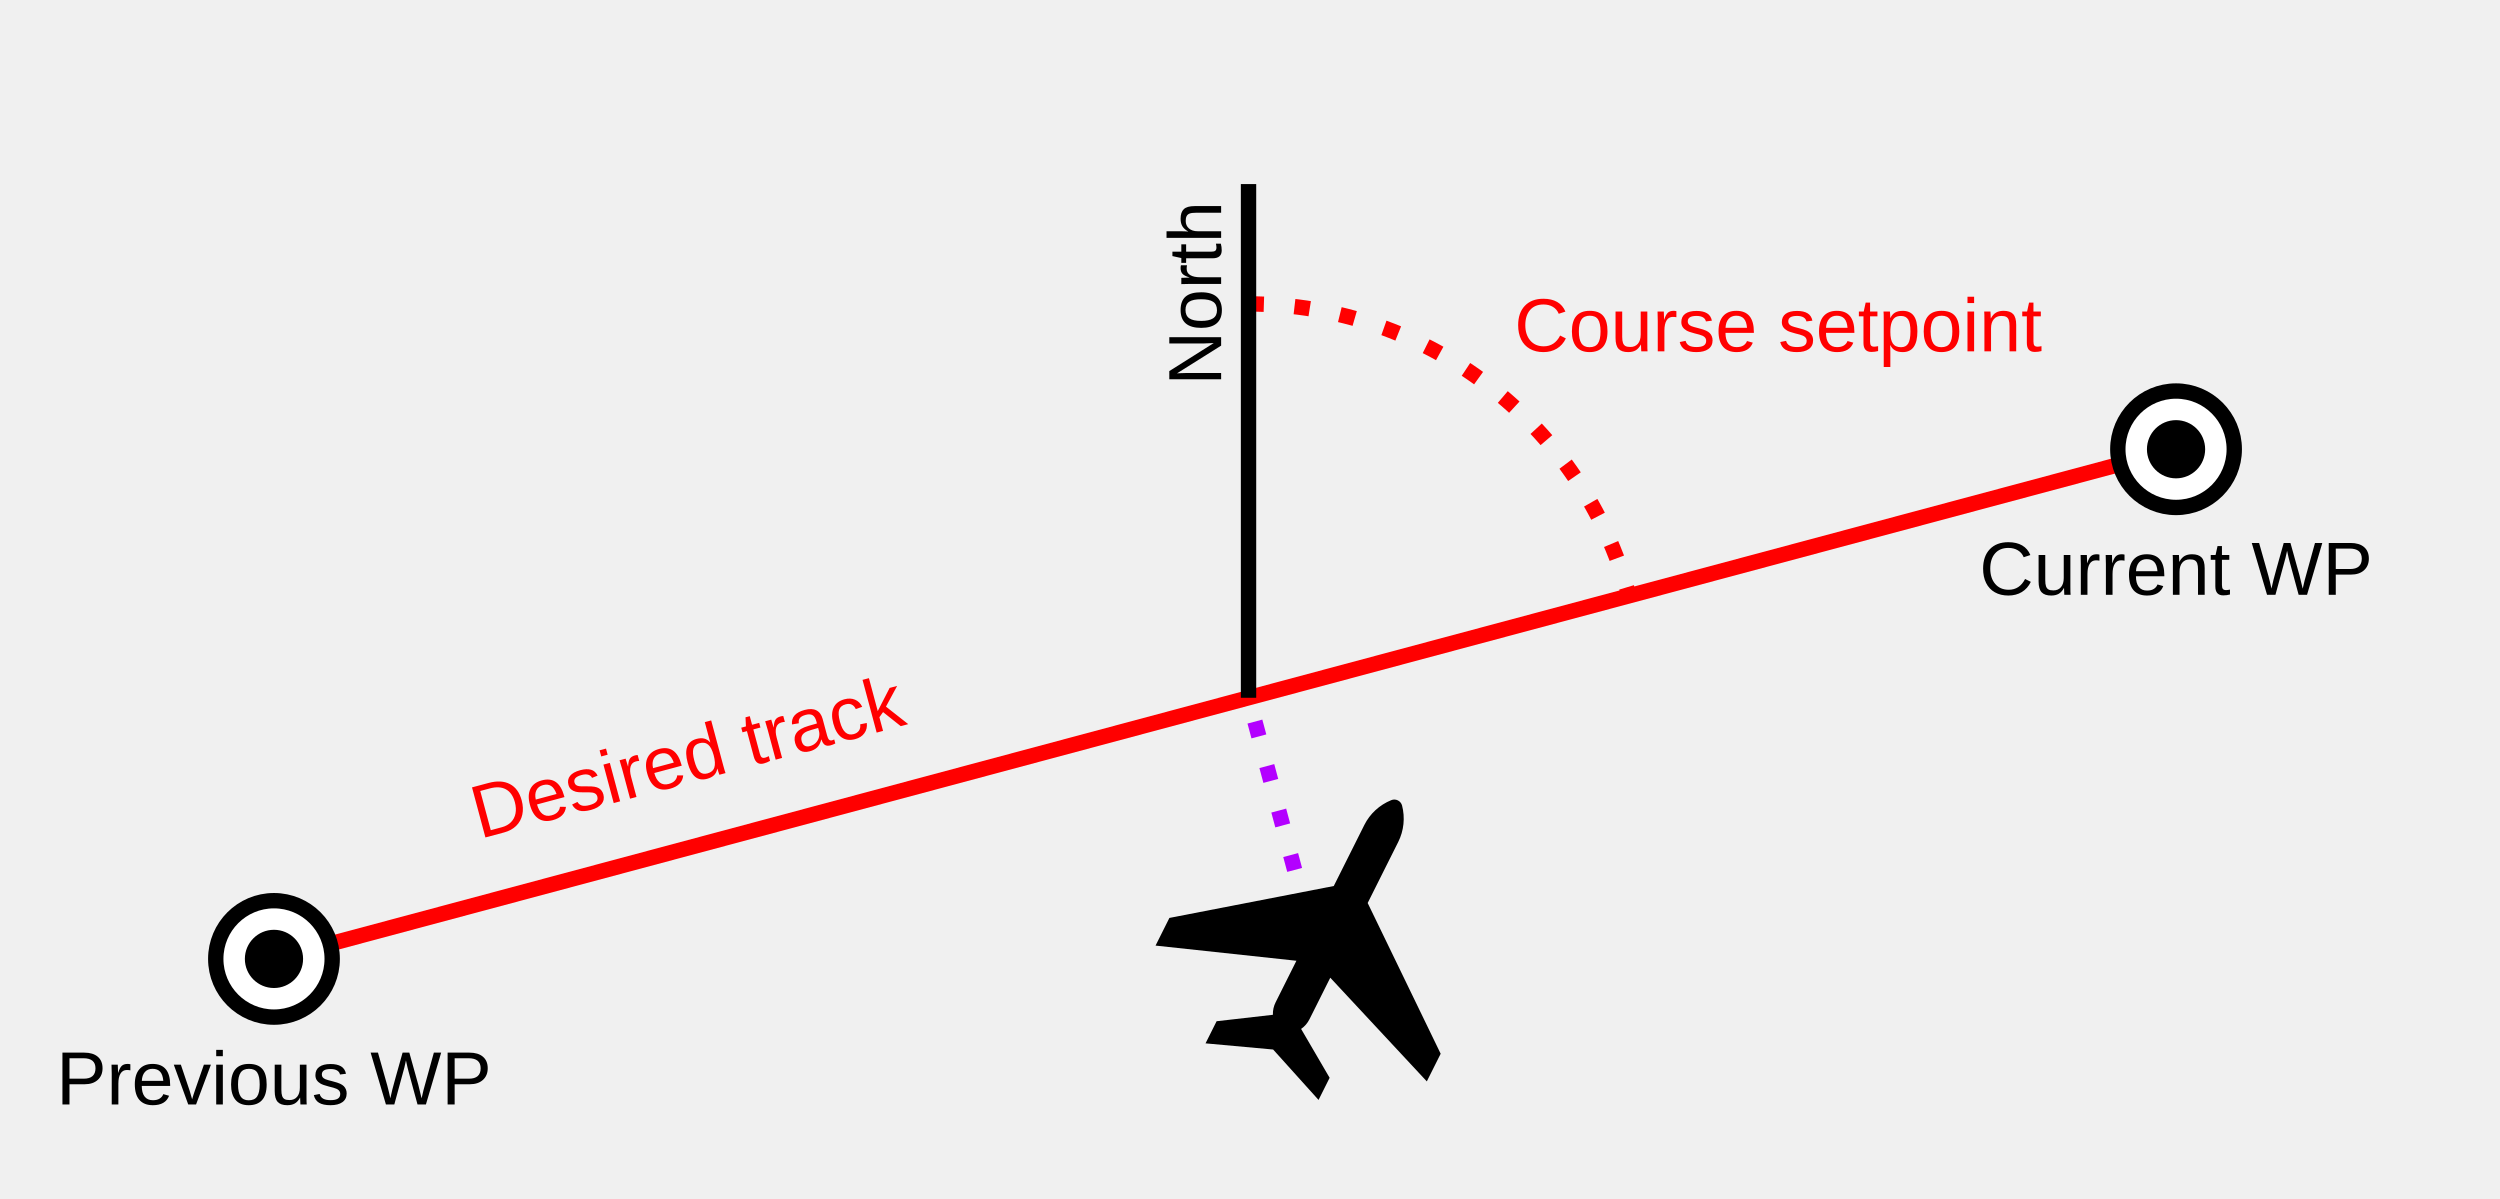
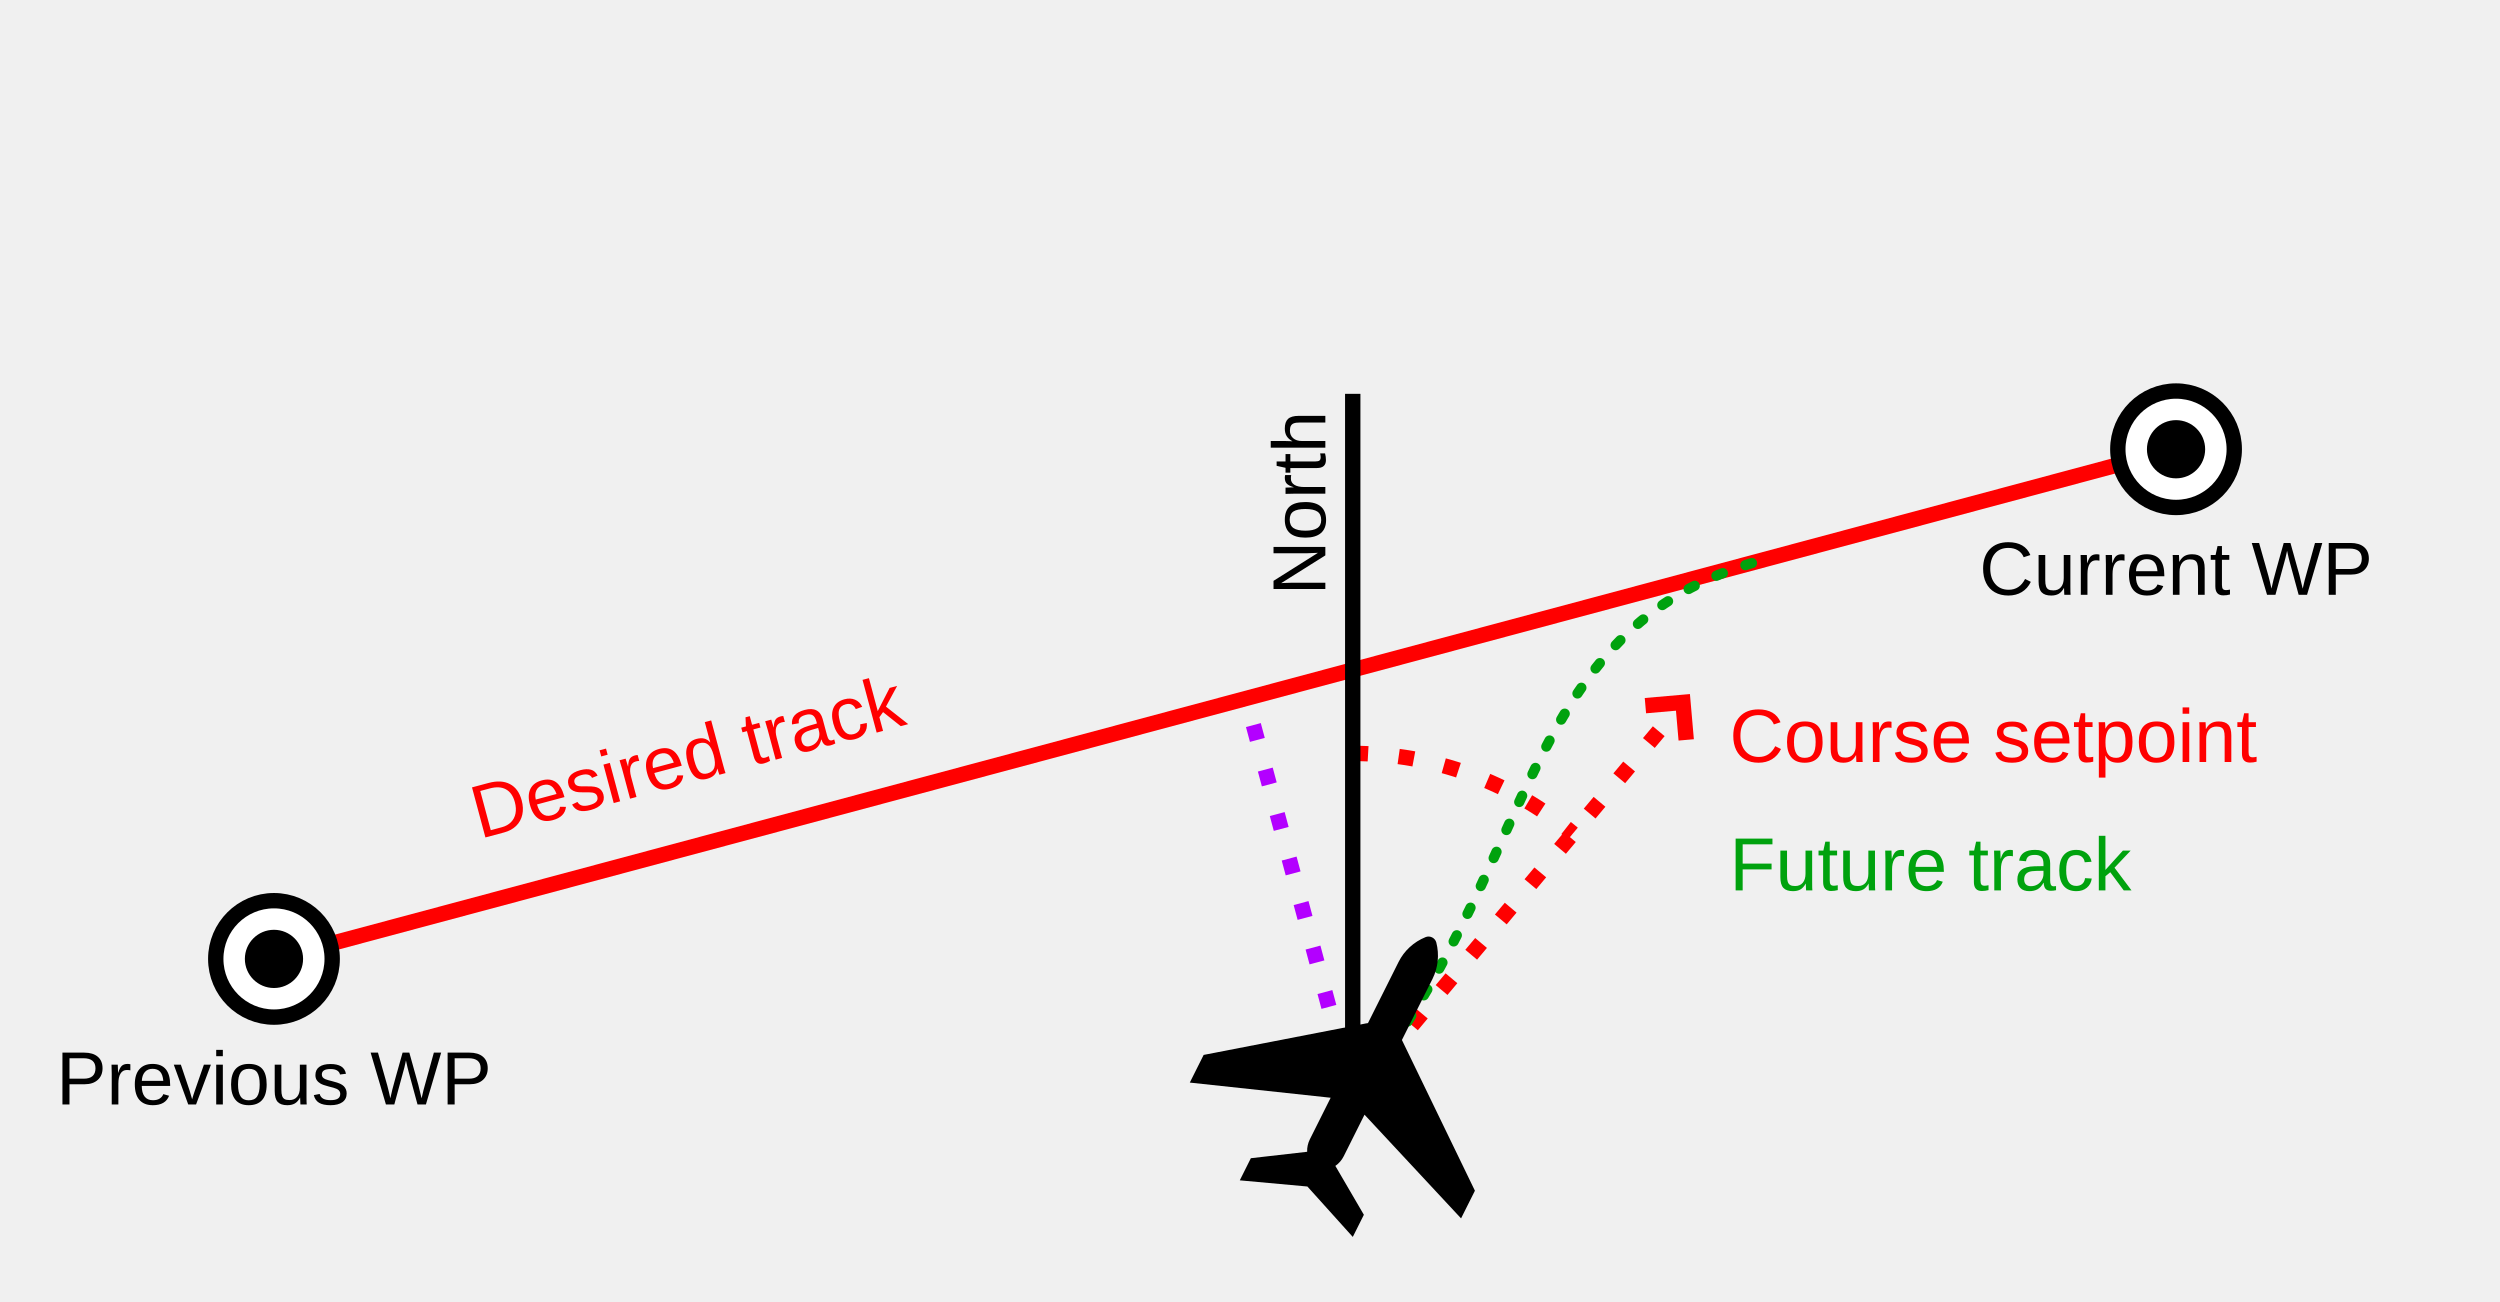
- <svg xmlns="http://www.w3.org/2000/svg" width="438pt" height="210pt" viewBox="0 0 1460 700" version="1.1" xml:space="preserve" style="fill-rule:evenodd;clip-rule:evenodd;stroke-linecap:butt;">
+ <svg xmlns="http://www.w3.org/2000/svg" width="438pt" height="228pt" viewBox="0 0 1460 760" version="1.1" xml:space="preserve" style="fill-rule:evenodd;clip-rule:evenodd;stroke-linecap:butt;">
  <path d="M160.00,560.00L1270.81,262.36" style="fill:none;stroke:#f00;stroke-width:8.97px;" />
  <text x="280.00" y="490.00" text-anchor="start" transform="rotate(-15.0 280.00 490.00)" style="font-family:'ArialMT', 'Arial', sans-serif;font-size:44px;fill:#f00;">Desired track</text>
  <circle cx="160.00" cy="560.00" r="34" style="fill:#fff;stroke:#000;stroke-width:8.97px;" />
  <circle cx="160.00" cy="560.00" r="17" />
  <circle cx="1270.81" cy="262.36" r="34" style="fill:#fff;stroke:#000;stroke-width:8.97px;" />
  <circle cx="1270.81" cy="262.36" r="17" />
  <text x="160.00" y="645.00" text-anchor="middle" style="font-family:'ArialMT', 'Arial', sans-serif;font-size:44px;fill:#000;">Previous WP</text>
  <text x="1270.81" y="347.36" text-anchor="middle" style="font-family:'ArialMT', 'Arial', sans-serif;font-size:44px;fill:#000;">Current WP</text>
-   <path d="M770.00,560.00L729.14,407.50" style="fill:none;stroke:#b300ff;stroke-width:8.97px;stroke-dasharray:8.968,17.936;" />
-   <path d="M729.14,177.50A230,230 0 0 1 951.30,347.97" style="fill:none;stroke:#f00;stroke-width:8.97px;stroke-dasharray:8.968,17.936;" />
-   <path d="M729.14,407.50L729.14,107.50" style="fill:none;stroke:#000;stroke-width:8.97px;" />
-   <text x="713.14" y="117.50" text-anchor="end" transform="rotate(-90 713.14 117.50)" style="font-family:'ArialMT', 'Arial', sans-serif;font-size:44px;fill:#000;">North</text>
-   <text x="884.37" y="205.19" text-anchor="start" style="font-family:'ArialMT', 'Arial', sans-serif;font-size:44px;fill:#f00;">Course setpoint</text>
-   <g transform="translate(770.00,560.00) rotate(-0.10) scale(1.0) translate(-828.98,-540.95)">
+   <path d="M790.00,640.00L727.80,407.86" style="fill:none;stroke:#b300ff;stroke-width:8.97px;stroke-dasharray:8.968,17.936;" />
+   <path d="M790.00,440.00A200,200 0 0 1 918.56,486.79" style="fill:none;stroke:#f00;stroke-width:8.97px;stroke-dasharray:8.968,17.936;" />
+   <path d="M790.00,640.00L982.84,410.19" style="fill:none;stroke:#f00;stroke-width:8.97px;stroke-dasharray:8.968,17.936;" />
+   <path d="M984.75,432.10L982.84,410.19L960.92,412.10" style="fill:none;stroke:#f00;stroke-width:8.97px;" />
+   <path d="M790.00,640.00L790.00,230.00" style="fill:none;stroke:#000;stroke-width:8.97px;" />
+   <text x="774.00" y="240.00" text-anchor="end" transform="rotate(-90 774.00 240.00)" style="font-family:'ArialMT', 'Arial', sans-serif;font-size:44px;fill:#000;">North</text>
+   <text x="1010.00" y="445.00" text-anchor="start" style="font-family:'ArialMT', 'Arial', sans-serif;font-size:44px;fill:#f00;">Course setpoint</text>
+   <path d="M790.0,640.0C899.3,509.8 884.4,365.9 1029.3,327.1" style="fill:none;stroke:#00a20e;stroke-width:6px;stroke-dasharray:4,14;stroke-linecap:round;" />
+   <text x="1010.00" y="520.00" text-anchor="start" style="font-family:'ArialMT', 'Arial', sans-serif;font-size:44px;fill:#00a20e;">Future track</text>
+   <g transform="translate(790.00,640.00) rotate(-0.10) scale(1.0) translate(-828.98,-540.95)">
    <path d="M877.933,451.429c-0.346,-1.284 -1.231,-2.364 -2.434,-2.969c-1.203,-0.605 -2.597,-0.671 -3.85,-0.151c-6.868,2.773 -12.457,7.895 -15.752,14.448l-17.923,35.645l-96.022,18.467l-8.118,16.145l82.253,8.995l-12.177,24.217c-1.146,2.279 -1.706,4.734 -1.617,7.317l-32.873,3.697l-6.494,12.916l39.48,3.67l26.46,29.486l6.494,-12.916l-16.606,-28.576c2.111,-1.437 3.763,-3.383 4.909,-5.662l12.177,-24.217l56.276,60.659l8.118,-16.145l-42.476,-88.105l17.923,-35.645c3.295,-6.553 4.088,-14.126 2.25,-21.276Z" style="fill-rule:nonzero;" />
  </g>
</svg>
